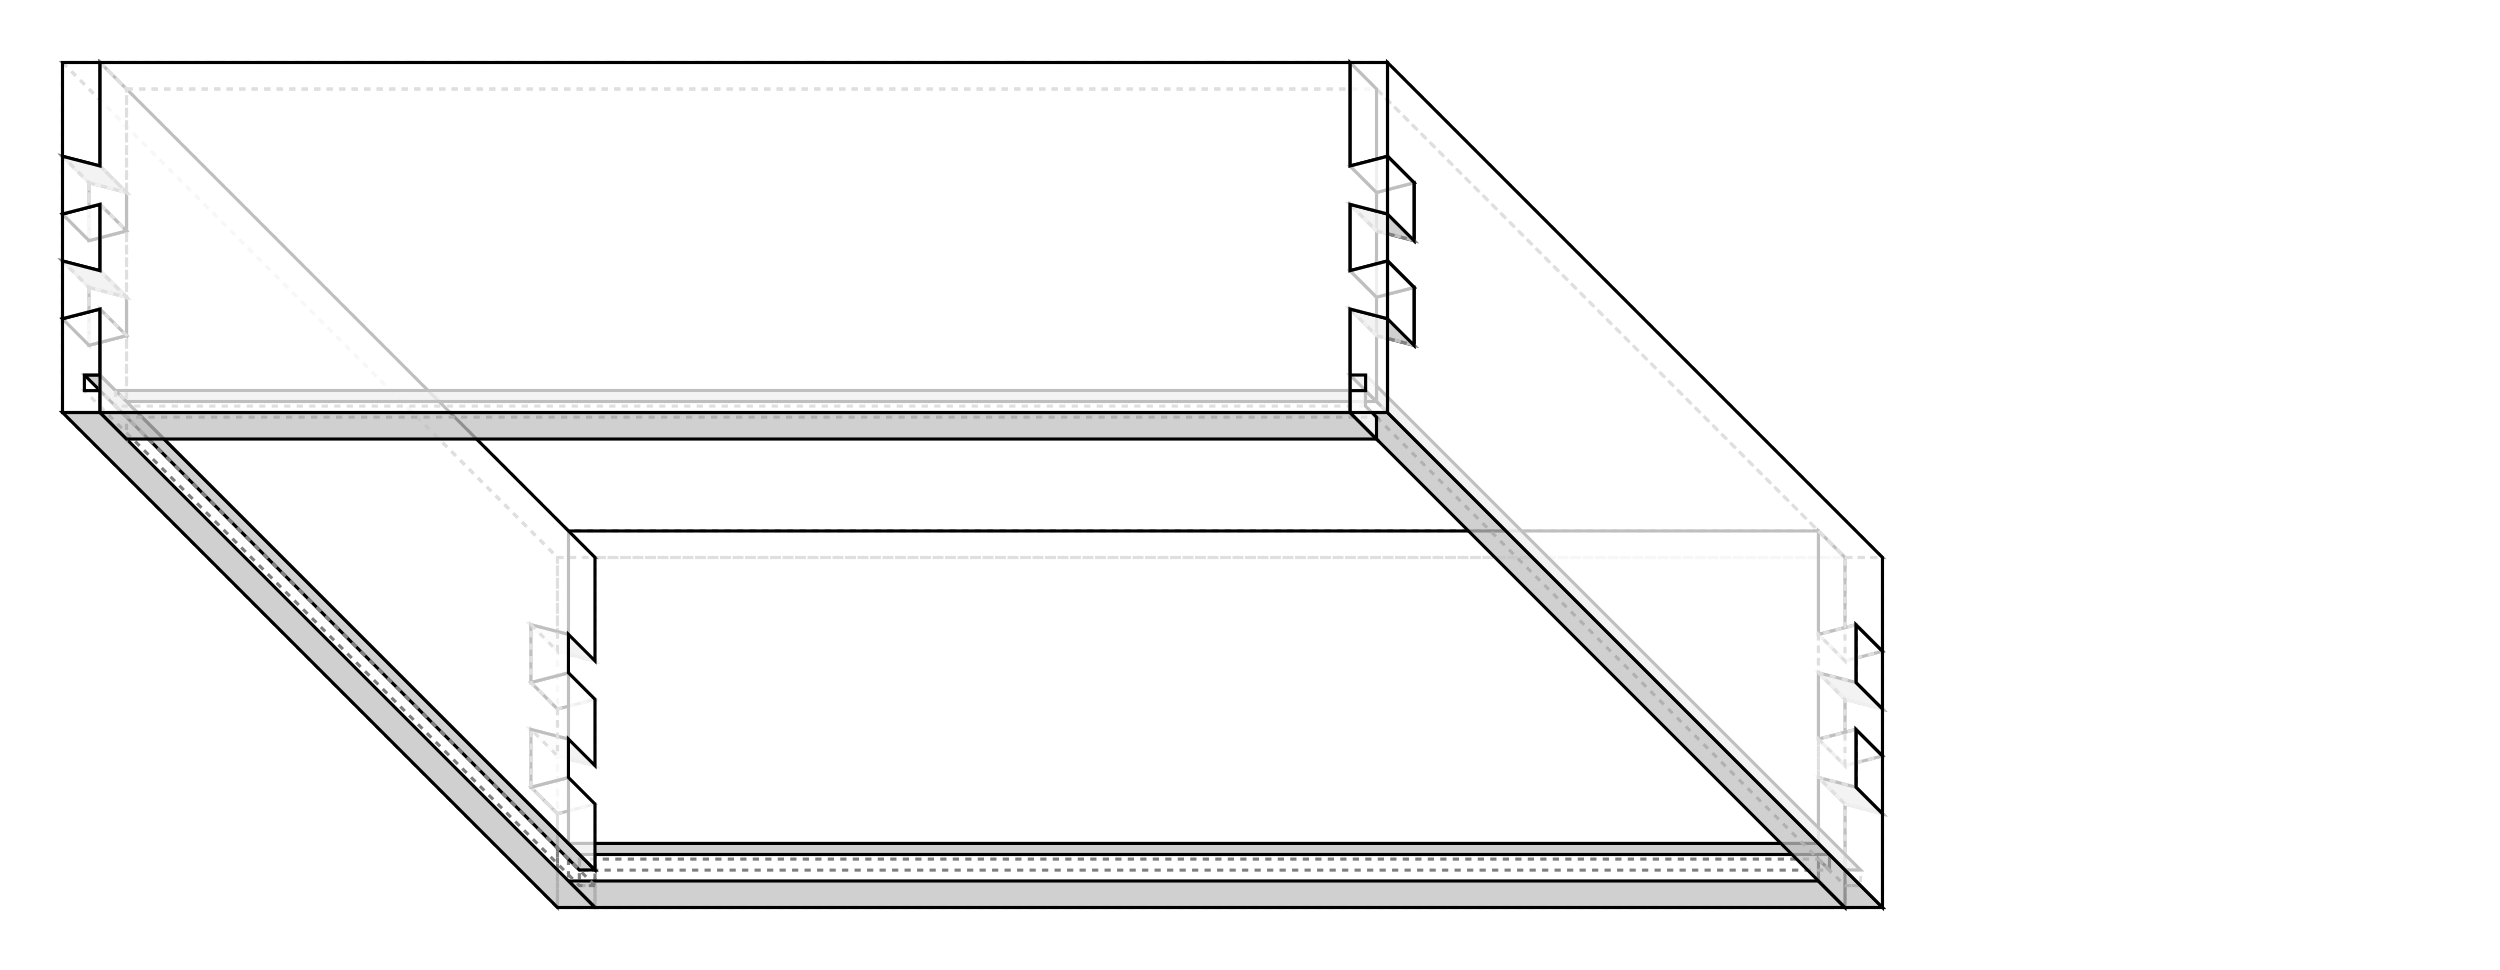
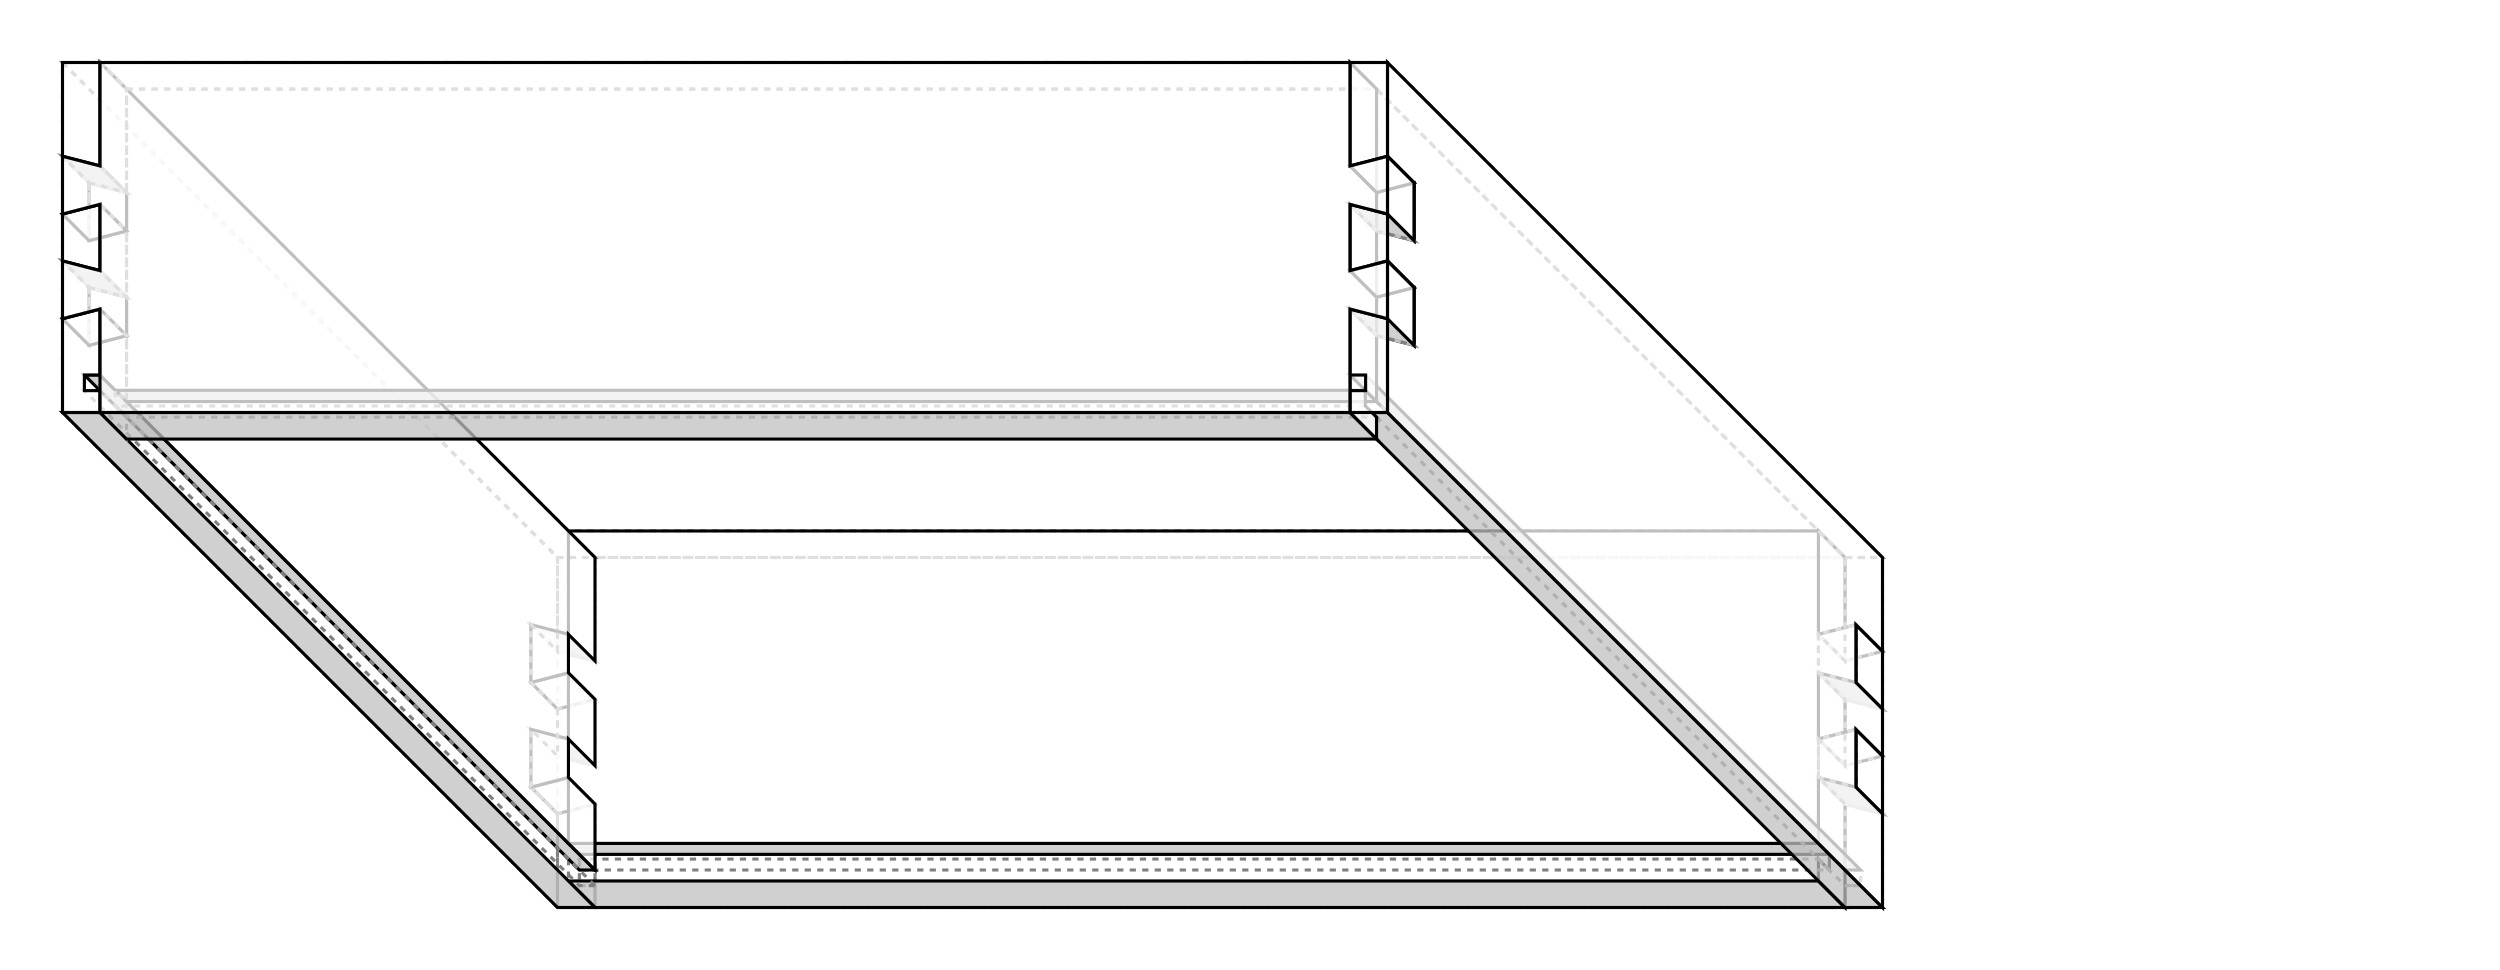
<svg xmlns="http://www.w3.org/2000/svg" width="1600" viewBox="0.0 0.0 800.0 310.4">
-   <polygon fill="none" stroke-width="1" stroke-dasharray="2" stroke="gray" points="178.392,208.405 190.392,211.505 190.392,178.392 178.392,178.392 178.392,208.405" />
-   <polygon fill="none" stroke-width="1" stroke-dasharray="2" stroke="gray" points="178.392,226.879 178.392,241.905 190.392,245.005 190.392,223.779 178.392,226.879" />
-   <polygon fill="none" stroke-width="1" stroke-dasharray="2" stroke="gray" points="178.392,260.379 178.392,290.392 190.392,290.392 190.392,283.392 185.392,283.392 185.392,278.392 190.392,278.392 190.392,257.279 178.392,260.379" />
-   <polygon fill="none" stroke-width="1" stroke-dasharray="2" stroke="gray" points="178.392,260.379 190.402,257.276 190.402,290.392 590.382,290.392 590.382,257.276 602.392,260.379 602.392,260.379 602.392,241.905 602.392,241.905 590.382,245.008 590.382,223.776 602.392,226.879 602.392,208.405 590.382,211.508 590.382,178.392 590.382,178.392 190.402,178.392 190.402,178.392 190.402,211.508 178.392,208.405 178.392,226.879 190.402,223.776 190.402,245.008 178.392,241.905 178.392,241.905 178.392,260.379" />
-   <polygon fill="none" stroke-width="1" stroke-dasharray="2" stroke="gray" points="590.392,211.505 602.392,208.405 602.392,178.392 590.392,178.392 590.392,211.505" />
-   <polygon fill="none" stroke-width="1" stroke-dasharray="2" stroke="gray" points="590.392,223.779 590.392,245.005 602.392,241.905 602.392,226.879 590.392,223.779" />
-   <polygon fill="none" stroke-width="1" stroke-dasharray="2" stroke="gray" points="590.392,257.279 590.392,278.392 595.392,278.392 595.392,283.392 590.392,283.392 590.392,290.392 602.392,290.392 602.392,260.379 590.392,257.279" />
-   <polygon fill="none" stroke-width="1" stroke-dasharray="2" stroke="gray" points="169.907,199.897 169.907,218.417 178.392,226.902 178.392,208.382 169.907,199.897" />
-   <polygon fill="none" stroke-width="1" stroke-dasharray="2" stroke="gray" points="169.907,233.397 169.907,251.917 178.392,260.402 178.392,241.882 169.907,233.397" />
-   <polygon fill="none" stroke-width="1" stroke-dasharray="2" stroke="gray" points="178.392,208.392 190.392,211.498 181.907,203.012 169.907,199.907" />
-   <polygon fill="rgba(192,192,192,0.75)" stroke-width="1" stroke-dasharray="" stroke="silver" points="178.392,208.392 169.907,199.907 181.907,203.012 190.392,211.498" />
-   <polygon fill="rgba(255,255,255,0.75)" stroke-width="1" stroke-dasharray="" stroke="black" points="169.907,218.407 181.907,215.301 190.392,223.786 178.392,226.892" />
-   <polygon fill="none" stroke-width="1" stroke-dasharray="2" stroke="gray" points="190.392,223.786 181.907,215.301 169.907,218.407 178.392,226.892" />
-   <polygon fill="none" stroke-width="1" stroke-dasharray="2" stroke="gray" points="178.392,241.892 190.392,244.998 181.907,236.512 169.907,233.407" />
-   <polygon fill="rgba(192,192,192,0.75)" stroke-width="1" stroke-dasharray="" stroke="silver" points="178.392,241.892 169.907,233.407 181.907,236.512 190.392,244.998" />
-   <polygon fill="rgba(255,255,255,0.75)" stroke-width="1" stroke-dasharray="" stroke="black" points="169.907,251.907 181.907,248.801 190.392,257.286 178.392,260.392" />
-   <polygon fill="none" stroke-width="1" stroke-dasharray="2" stroke="gray" points="190.392,257.286 181.907,248.801 169.907,251.907 178.392,260.392" />
-   <polygon fill="none" stroke-width="1" stroke-dasharray="2" stroke="gray" points="181.907,203.022 190.392,211.508 190.392,178.392 181.907,169.907 181.907,203.022" />
-   <polygon fill="none" stroke-width="1" stroke-dasharray="2" stroke="gray" points="181.907,215.291 181.907,236.522 190.392,245.008 190.392,223.776 181.907,215.291" />
-   <polygon fill="none" stroke-width="1" stroke-dasharray="2" stroke="gray" points="181.907,248.791 181.907,269.907 185.442,273.442 185.442,278.442 181.907,274.907 181.907,281.907 190.392,290.392 190.392,257.276 181.907,248.791" />
-   <polygon fill="none" stroke-width="1" stroke-dasharray="2" stroke="gray" points="190.402,178.392 590.382,178.392 590.382,178.392 581.897,169.907 181.917,169.907 190.402,178.392" />
-   <polygon fill="rgba(192,192,192,0.75)" stroke-width="1" stroke-dasharray="" stroke="black" points="190.402,290.392 181.917,281.907 581.897,281.907 590.382,290.392 590.382,290.392 190.402,290.392" />
-   <polygon fill="rgba(255,255,255,0.75)" stroke-width="1" stroke-dasharray="" stroke="black" points="590.392,211.508 581.907,203.022 581.907,169.907 590.392,178.392 590.392,211.508" />
-   <polygon fill="rgba(255,255,255,0.75)" stroke-width="1" stroke-dasharray="" stroke="black" points="590.392,223.776 590.392,245.008 581.907,236.522 581.907,215.291 590.392,223.776" />
-   <polygon fill="rgba(255,255,255,0.75)" stroke-width="1" stroke-dasharray="" stroke="black" points="590.392,257.276 590.392,290.392 581.907,281.907 581.907,274.907 585.442,278.442 585.442,273.442 581.907,269.907 581.907,248.791 590.392,257.276" />
-   <polygon fill="rgba(255,255,255,0.75)" stroke-width="1" stroke-dasharray="" stroke="black" points="590.392,211.498 581.907,203.012 593.907,199.907 602.392,208.392" />
-   <polygon fill="none" stroke-width="1" stroke-dasharray="2" stroke="gray" points="593.907,199.907 581.907,203.012 590.392,211.498 602.392,208.392" />
-   <polygon fill="none" stroke-width="1" stroke-dasharray="2" stroke="gray" points="602.392,226.892 593.907,218.407 581.907,215.301 590.392,223.786" />
-   <polygon fill="rgba(192,192,192,0.75)" stroke-width="1" stroke-dasharray="" stroke="silver" points="602.392,226.892 590.392,223.786 581.907,215.301 593.907,218.407" />
-   <polygon fill="rgba(255,255,255,0.75)" stroke-width="1" stroke-dasharray="" stroke="black" points="590.392,244.998 581.907,236.512 593.907,233.407 602.392,241.892" />
-   <polygon fill="none" stroke-width="1" stroke-dasharray="2" stroke="gray" points="593.907,233.407 581.907,236.512 590.392,244.998 602.392,241.892" />
-   <polygon fill="none" stroke-width="1" stroke-dasharray="2" stroke="gray" points="602.392,260.392 593.907,251.907 581.907,248.801 590.392,257.286" />
-   <polygon fill="rgba(192,192,192,0.75)" stroke-width="1" stroke-dasharray="" stroke="silver" points="602.392,260.392 590.392,257.286 581.907,248.801 593.907,251.907" />
-   <polygon fill="rgba(255,255,255,0.75)" stroke-width="1" stroke-dasharray="" stroke="black" points="602.392,208.382 602.392,226.902 593.907,218.417 593.907,199.897 602.392,208.382" />
-   <polygon fill="rgba(255,255,255,0.75)" stroke-width="1" stroke-dasharray="" stroke="black" points="602.392,241.882 602.392,260.402 593.907,251.917 593.907,233.397 602.392,241.882" />
-   <polygon fill="rgba(192,192,192,0.75)" stroke-width="1" stroke-dasharray="" stroke="black" points="185.452,273.442 181.917,269.907 581.897,269.907 585.432,273.442 585.432,273.442 185.452,273.442" />
-   <polygon fill="none" stroke-width="1" stroke-dasharray="2" stroke="gray" points="185.452,278.442 585.432,278.442 585.432,278.442 581.897,274.907 181.917,274.907 185.452,278.442" />
-   <polygon fill="none" stroke-width="1" stroke-dasharray="2" stroke="gray" points="169.907,199.899 169.907,218.414 181.907,215.313 181.907,203 169.907,199.899" />
-   <polygon fill="none" stroke-width="1" stroke-dasharray="2" stroke="gray" points="169.907,233.399 169.907,251.914 181.907,248.813 181.907,236.5 169.907,233.399" />
-   <polygon fill="rgba(255,255,255,0.75)" stroke-width="1" stroke-dasharray="" stroke="black" points="181.917,269.907 181.917,248.791 169.907,251.894 169.907,233.419 181.917,236.522 181.917,215.291 169.907,218.394 169.907,218.394 169.907,199.919 169.907,199.919 181.917,203.022 181.917,169.907 581.897,169.907 581.897,203.022 593.907,199.919 593.907,199.919 593.907,218.394 593.907,218.394 581.897,215.291 581.897,236.522 593.907,233.419 593.907,251.894 581.897,248.791 581.897,269.907 581.897,269.907 181.917,269.907" />
-   <polygon fill="none" stroke-width="1" stroke-dasharray="2" stroke="gray" points="581.907,203 581.907,215.313 593.907,218.414 593.907,199.899 581.907,203" />
-   <polygon fill="none" stroke-width="1" stroke-dasharray="2" stroke="gray" points="581.907,236.5 581.907,248.813 593.907,251.914 593.907,233.399 581.907,236.5" />
-   <polygon fill="none" stroke-width="1" stroke-dasharray="2" stroke="gray" points="20,102.01 20,132 178.392,290.392 178.392,260.402 169.9,251.91 169.9,233.39 178.392,241.882 178.392,241.882 178.392,226.902 178.392,226.902 169.9,218.41 169.9,199.89 178.392,208.382 178.392,178.392 20,20 20,49.99 20,49.99 28.492,58.482 28.492,77.002 20,68.51 20,83.49 28.492,91.982 28.492,110.502 20,102.01" />
-   <polygon fill="none" stroke-width="1" stroke-dasharray="2" stroke="gray" points="190.392,178.392 32,20 20,20 178.392,178.392" />
-   <polygon fill="rgba(192,192,192,0.75)" stroke-width="1" stroke-dasharray="" stroke="black" points="178.392,290.392 20,132 32,132 190.392,290.392" />
-   <polygon fill="rgba(192,192,192,0.75)" stroke-width="1" stroke-dasharray="" stroke="black" points="185.392,278.392 27,120 32,120 190.392,278.392" />
-   <polygon fill="none" stroke-width="1" stroke-dasharray="2" stroke="gray" points="190.392,283.392 32,125 27,125 185.392,283.392" />
-   <polygon fill="rgba(255,255,255,0.75)" stroke-width="1" stroke-dasharray="" stroke="black" points="32,86.596 32,65.404 32,65.404 40.492,73.897 40.492,61.588 32,53.096 32,20 190.392,178.392 190.392,211.488 190.392,211.488 181.9,202.995 181.9,215.304 190.392,223.796 190.392,244.988 181.9,236.495 181.9,248.804 190.392,257.296 190.392,257.296 190.392,278.392 32,120 32,98.904 40.492,107.397 40.492,95.088 32,86.596" />
-   <polygon fill="none" stroke-width="1" stroke-dasharray="2" stroke="gray" points="590.392,244.988 590.392,223.796 590.392,223.796 581.9,215.304 581.9,202.995 590.392,211.488 590.392,178.392 432.0,20.0 432.0,53.096 432.0,53.096 440.492,61.588 440.492,73.897 432.0,65.404 432.0,86.596 440.492,95.088 440.492,107.397 432.0,98.904 432.0,98.904 432.0,120.0 590.392,278.392 590.392,257.296 581.9,248.804 581.9,236.495 590.392,244.988" />
-   <polygon fill="rgba(192,192,192,0.75)" stroke-width="1" stroke-dasharray="" stroke="black" points="437.0,120.0 595.392,278.392 590.392,278.392 432.0,120.0" />
-   <polygon fill="none" stroke-width="1" stroke-dasharray="2" stroke="gray" points="432.0,125.0 590.392,283.392 595.392,283.392 437.0,125.0" />
-   <polygon fill="none" stroke-width="1" stroke-dasharray="2" stroke="gray" points="432.0,20.0 590.392,178.392 602.392,178.392 444.0,20.0" />
-   <polygon fill="rgba(192,192,192,0.75)" stroke-width="1" stroke-dasharray="" stroke="black" points="444.0,132.0 602.392,290.392 590.392,290.392 432.0,132.0" />
-   <polygon fill="rgba(255,255,255,0.75)" stroke-width="1" stroke-dasharray="" stroke="black" points="602.392,260.402 602.392,290.392 444.0,132.0 444.0,102.01 452.492,110.502 452.492,91.982 444.0,83.49 444.0,83.49 444.0,68.51 444.0,68.51 452.492,77.002 452.492,58.482 444.0,49.99 444.0,20.0 602.392,178.392 602.392,208.382 602.392,208.382 593.9,199.89 593.9,218.41 602.392,226.902 602.392,241.882 593.9,233.39 593.9,251.91 602.392,260.402" />
-   <polygon fill="rgba(255,255,255,0.75)" stroke-width="1" stroke-dasharray="" stroke="black" points="40.485,61.579 40.485,73.892 28.485,76.993 28.485,58.478 40.485,61.579" />
-   <polygon fill="rgba(255,255,255,0.75)" stroke-width="1" stroke-dasharray="" stroke="black" points="40.485,95.079 40.485,107.392 28.485,110.493 28.485,91.978 40.485,95.079" />
-   <polygon fill="none" stroke-width="1" stroke-dasharray="2" stroke="gray" points="440.475,128.485 440.475,107.369 452.485,110.473 452.485,91.998 440.475,95.101 440.475,73.869 452.485,76.973 452.485,76.973 452.485,58.498 452.485,58.498 440.475,61.601 440.475,28.485 40.495,28.485 40.495,61.601 28.485,58.498 28.485,58.498 28.485,76.973 28.485,76.973 40.495,73.869 40.495,95.101 28.485,91.998 28.485,110.473 40.495,107.369 40.495,128.485 40.495,128.485 440.475,128.485" />
-   <polygon fill="rgba(255,255,255,0.75)" stroke-width="1" stroke-dasharray="" stroke="black" points="452.485,58.478 452.485,76.993 440.485,73.892 440.485,61.579 452.485,58.478" />
-   <polygon fill="rgba(255,255,255,0.75)" stroke-width="1" stroke-dasharray="" stroke="black" points="452.485,91.978 452.485,110.493 440.485,107.392 440.485,95.079 452.485,91.978" />
-   <polygon fill="rgba(192,192,192,0.75)" stroke-width="1" stroke-dasharray="" stroke="black" points="436.94,124.95 440.475,128.485 40.495,128.485 36.96,124.95 36.96,124.95 436.94,124.95" />
-   <polygon fill="none" stroke-width="1" stroke-dasharray="2" stroke="gray" points="436.94,129.95 36.96,129.95 36.96,129.95 40.495,133.485 440.475,133.485 436.94,129.95" />
-   <polygon fill="rgba(192,192,192,0.75)" stroke-width="1" stroke-dasharray="" stroke="silver" points="32,53.106 40.485,61.591 28.485,58.485 20,50" />
-   <polygon fill="none" stroke-width="1" stroke-dasharray="2" stroke="gray" points="20,68.5 28.485,76.985 40.485,73.879 32,65.394" />
-   <polygon fill="rgba(192,192,192,0.75)" stroke-width="1" stroke-dasharray="" stroke="silver" points="32,86.606 40.485,95.091 28.485,91.985 20,83.5" />
-   <polygon fill="none" stroke-width="1" stroke-dasharray="2" stroke="gray" points="20,102 28.485,110.485 40.485,107.379 32,98.894" />
-   <polygon fill="none" stroke-width="1" stroke-dasharray="2" stroke="gray" points="20.0,49.99 20.0,68.51 28.485,76.995 28.485,58.475 20.0,49.99" />
-   <polygon fill="none" stroke-width="1" stroke-dasharray="2" stroke="gray" points="20.0,83.49 20.0,102.01 28.485,110.495 28.485,91.975 20.0,83.49" />
-   <polygon fill="none" stroke-width="1" stroke-dasharray="2" stroke="gray" points="28.485,58.485 40.485,61.591 32.0,53.106 20.0,50.0" />
-   <polygon fill="rgba(255,255,255,0.75)" stroke-width="1" stroke-dasharray="" stroke="black" points="20.0,68.5 32.0,65.394 40.485,73.879 28.485,76.985" />
-   <polygon fill="none" stroke-width="1" stroke-dasharray="2" stroke="gray" points="28.485,91.985 40.485,95.091 32.0,86.606 20.0,83.5" />
-   <polygon fill="rgba(255,255,255,0.75)" stroke-width="1" stroke-dasharray="" stroke="black" points="20.0,102.0 32.0,98.894 40.485,107.379 28.485,110.485" />
-   <polygon fill="none" stroke-width="1" stroke-dasharray="2" stroke="gray" points="32.0,53.116 40.485,61.601 40.485,28.485 32.0,20.0 32.0,53.116" />
-   <polygon fill="none" stroke-width="1" stroke-dasharray="2" stroke="gray" points="32.0,65.384 32.0,86.616 40.485,95.101 40.485,73.869 32.0,65.384" />
-   <polygon fill="none" stroke-width="1" stroke-dasharray="2" stroke="gray" points="32.0,98.884 32.0,132.0 40.485,140.485 40.485,133.485 36.95,129.95 36.95,124.95 40.485,128.485 40.485,107.369 32.0,98.884" />
-   <polygon fill="none" stroke-width="1" stroke-dasharray="2" stroke="gray" points="431.99,20.0 32.01,20.0 32.01,20.0 40.495,28.485 440.475,28.485 431.99,20.0" />
-   <polygon fill="rgba(192,192,192,0.75)" stroke-width="1" stroke-dasharray="" stroke="black" points="431.99,132.0 440.475,140.485 40.495,140.485 32.01,132.0 32.01,132.0 431.99,132.0" />
-   <polygon fill="rgba(255,255,255,0.75)" stroke-width="1" stroke-dasharray="" stroke="black" points="440.485,61.601 432.0,53.116 432.0,20.0 440.485,28.485 440.485,61.601" />
-   <polygon fill="rgba(255,255,255,0.75)" stroke-width="1" stroke-dasharray="" stroke="black" points="440.485,73.869 440.485,95.101 432.0,86.616 432.0,65.384 440.485,73.869" />
-   <polygon fill="rgba(255,255,255,0.75)" stroke-width="1" stroke-dasharray="" stroke="black" points="440.485,107.369 440.485,128.485 436.95,124.95 436.95,129.95 440.485,133.485 440.485,140.485 432.0,132.0 432.0,98.884 440.485,107.369" />
-   <polygon fill="none" stroke-width="1" stroke-dasharray="2" stroke="gray" points="444.0,50.0 432.0,53.106 440.485,61.591 452.485,58.485" />
-   <polygon fill="rgba(255,255,255,0.75)" stroke-width="1" stroke-dasharray="" stroke="black" points="444.0,50.0 452.485,58.485 440.485,61.591 432.0,53.106" />
-   <polygon fill="rgba(192,192,192,0.75)" stroke-width="1" stroke-dasharray="" stroke="silver" points="452.485,76.985 440.485,73.879 432.0,65.394 444.0,68.5" />
-   <polygon fill="none" stroke-width="1" stroke-dasharray="2" stroke="gray" points="432.0,65.394 440.485,73.879 452.485,76.985 444.0,68.5" />
-   <polygon fill="none" stroke-width="1" stroke-dasharray="2" stroke="gray" points="444.0,83.5 432.0,86.606 440.485,95.091 452.485,91.985" />
-   <polygon fill="rgba(255,255,255,0.75)" stroke-width="1" stroke-dasharray="" stroke="black" points="444.0,83.5 452.485,91.985 440.485,95.091 432.0,86.606" />
-   <polygon fill="rgba(192,192,192,0.75)" stroke-width="1" stroke-dasharray="" stroke="silver" points="452.485,110.485 440.485,107.379 432.0,98.894 444.0,102.0" />
-   <polygon fill="none" stroke-width="1" stroke-dasharray="2" stroke="gray" points="432.0,98.894 440.485,107.379 452.485,110.485 444.0,102.0" />
-   <polygon fill="rgba(255,255,255,0.75)" stroke-width="1" stroke-dasharray="" stroke="black" points="452.485,58.475 452.485,76.995 444.0,68.51 444.0,49.99 452.485,58.475" />
-   <polygon fill="rgba(255,255,255,0.75)" stroke-width="1" stroke-dasharray="" stroke="black" points="452.485,91.975 452.485,110.495 444.0,102.01 444.0,83.49 452.485,91.975" />
-   <polygon fill="rgba(255,255,255,0.75)" stroke-width="1" stroke-dasharray="" stroke="black" points="32,53.113 20,50.013 20,20 32,20 32,53.113" />
-   <polygon fill="rgba(255,255,255,0.75)" stroke-width="1" stroke-dasharray="" stroke="black" points="32,65.387 32,86.613 20,83.513 20,68.487 32,65.387" />
-   <polygon fill="rgba(255,255,255,0.75)" stroke-width="1" stroke-dasharray="" stroke="black" points="32,98.887 32,120 27,120 27,125 32,125 32,132 20,132 20,101.987 32,98.887" />
-   <polygon fill="rgba(255,255,255,0.75)" stroke-width="1" stroke-dasharray="" stroke="black" points="444.0,50.013 432.0,53.113 432.0,20.0 444.0,20.0 444.0,50.013" />
-   <polygon fill="rgba(255,255,255,0.75)" stroke-width="1" stroke-dasharray="" stroke="black" points="444.0,68.487 444.0,83.513 432.0,86.613 432.0,65.387 444.0,68.487" />
-   <polygon fill="rgba(255,255,255,0.75)" stroke-width="1" stroke-dasharray="" stroke="black" points="444.0,101.987 444.0,132.0 432.0,132.0 432.0,125.0 437.0,125.0 437.0,120.0 432.0,120.0 432.0,98.887 444.0,101.987" />
-   <polygon fill="rgba(255,255,255,0.75)" stroke-width="1" stroke-dasharray="" stroke="black" points="444.0,101.987 431.99,98.884 431.99,132.0 32.01,132.0 32.01,98.884 20.0,101.987 20.0,101.987 20.0,83.513 20.0,83.513 32.01,86.616 32.01,65.384 20.0,68.487 20.0,50.013 32.01,53.116 32.01,20.0 32.01,20.0 431.99,20.0 431.99,20.0 431.99,53.116 444.0,50.013 444.0,68.487 431.99,65.384 431.99,86.616 444.0,83.513 444.0,83.513 444.0,101.987" />
+   <polygon fill="none" stroke-width="1" stroke-dasharray="2" stroke="gray" points="178.4,208.4 190.4,211.5 190.4,178.4 178.4,178.4 178.4,208.4" />
+   <polygon fill="none" stroke-width="1" stroke-dasharray="2" stroke="gray" points="178.4,226.9 178.4,241.9 190.4,245.0 190.4,223.8 178.4,226.9" />
+   <polygon fill="none" stroke-width="1" stroke-dasharray="2" stroke="gray" points="178.4,260.4 178.4,290.4 190.4,290.4 190.4,283.4 185.4,283.4 185.4,278.4 190.4,278.4 190.4,257.3 178.4,260.4" />
+   <polygon fill="none" stroke-width="1" stroke-dasharray="2" stroke="gray" points="178.4,260.4 190.4,257.3 190.4,290.4 590.4,290.4 590.4,257.3 602.4,260.4 602.4,260.4 602.4,241.9 602.4,241.9 590.4,245.0 590.4,223.8 602.4,226.9 602.4,208.4 590.4,211.5 590.4,178.4 590.4,178.4 190.4,178.4 190.4,178.4 190.4,211.5 178.4,208.4 178.4,226.9 190.4,223.8 190.4,245.0 178.4,241.9 178.4,241.9 178.4,260.4" />
+   <polygon fill="none" stroke-width="1" stroke-dasharray="2" stroke="gray" points="590.4,211.5 602.4,208.4 602.4,178.4 590.4,178.4 590.4,211.5" />
+   <polygon fill="none" stroke-width="1" stroke-dasharray="2" stroke="gray" points="590.4,223.8 590.4,245.0 602.4,241.9 602.4,226.9 590.4,223.8" />
+   <polygon fill="none" stroke-width="1" stroke-dasharray="2" stroke="gray" points="590.4,257.3 590.4,278.4 595.4,278.4 595.4,283.4 590.4,283.4 590.4,290.4 602.4,290.4 602.4,260.4 590.4,257.3" />
+   <polygon fill="none" stroke-width="1" stroke-dasharray="2" stroke="gray" points="169.9,199.9 169.9,218.4 178.4,226.9 178.4,208.4 169.9,199.9" />
+   <polygon fill="none" stroke-width="1" stroke-dasharray="2" stroke="gray" points="169.9,233.4 169.9,251.9 178.4,260.4 178.4,241.9 169.9,233.4" />
+   <polygon fill="none" stroke-width="1" stroke-dasharray="2" stroke="gray" points="178.4,208.4 190.4,211.5 181.9,203.0 169.9,199.9" />
+   <polygon fill="rgba(192,192,192,0.75)" stroke-width="1" stroke-dasharray="" stroke="silver" points="178.4,208.4 169.9,199.9 181.9,203.0 190.4,211.5" />
+   <polygon fill="rgba(255,255,255,0.75)" stroke-width="1" stroke-dasharray="" stroke="black" points="169.9,218.4 181.9,215.3 190.4,223.8 178.4,226.9" />
+   <polygon fill="none" stroke-width="1" stroke-dasharray="2" stroke="gray" points="190.4,223.8 181.9,215.3 169.9,218.4 178.4,226.9" />
+   <polygon fill="none" stroke-width="1" stroke-dasharray="2" stroke="gray" points="178.4,241.9 190.4,245.0 181.9,236.5 169.9,233.4" />
+   <polygon fill="rgba(192,192,192,0.75)" stroke-width="1" stroke-dasharray="" stroke="silver" points="178.4,241.9 169.9,233.4 181.9,236.5 190.4,245.0" />
+   <polygon fill="rgba(255,255,255,0.75)" stroke-width="1" stroke-dasharray="" stroke="black" points="169.9,251.9 181.9,248.8 190.4,257.3 178.4,260.4" />
+   <polygon fill="none" stroke-width="1" stroke-dasharray="2" stroke="gray" points="190.4,257.3 181.9,248.8 169.9,251.9 178.4,260.4" />
+   <polygon fill="none" stroke-width="1" stroke-dasharray="2" stroke="gray" points="181.9,203.0 190.4,211.5 190.4,178.4 181.9,169.9 181.9,203.0" />
+   <polygon fill="none" stroke-width="1" stroke-dasharray="2" stroke="gray" points="181.9,215.3 181.9,236.5 190.4,245.0 190.4,223.8 181.9,215.3" />
+   <polygon fill="none" stroke-width="1" stroke-dasharray="2" stroke="gray" points="181.9,248.8 181.9,269.9 185.4,273.4 185.4,278.4 181.9,274.9 181.9,281.9 190.4,290.4 190.4,257.3 181.9,248.8" />
+   <polygon fill="none" stroke-width="1" stroke-dasharray="2" stroke="gray" points="190.4,178.4 590.4,178.4 590.4,178.4 581.9,169.9 181.9,169.9 190.4,178.4" />
+   <polygon fill="rgba(192,192,192,0.75)" stroke-width="1" stroke-dasharray="" stroke="black" points="190.4,290.4 181.9,281.9 581.9,281.9 590.4,290.4 590.4,290.4 190.4,290.4" />
+   <polygon fill="rgba(255,255,255,0.75)" stroke-width="1" stroke-dasharray="" stroke="black" points="590.4,211.5 581.9,203.0 581.9,169.9 590.4,178.4 590.4,211.5" />
+   <polygon fill="rgba(255,255,255,0.75)" stroke-width="1" stroke-dasharray="" stroke="black" points="590.4,223.8 590.4,245.0 581.9,236.5 581.9,215.3 590.4,223.8" />
+   <polygon fill="rgba(255,255,255,0.75)" stroke-width="1" stroke-dasharray="" stroke="black" points="590.4,257.3 590.4,290.4 581.9,281.9 581.9,274.9 585.4,278.4 585.4,273.4 581.9,269.9 581.9,248.8 590.4,257.3" />
+   <polygon fill="rgba(255,255,255,0.75)" stroke-width="1" stroke-dasharray="" stroke="black" points="590.4,211.5 581.9,203.0 593.9,199.9 602.4,208.4" />
+   <polygon fill="none" stroke-width="1" stroke-dasharray="2" stroke="gray" points="593.9,199.9 581.9,203.0 590.4,211.5 602.4,208.4" />
+   <polygon fill="none" stroke-width="1" stroke-dasharray="2" stroke="gray" points="602.4,226.9 593.9,218.4 581.9,215.3 590.4,223.8" />
+   <polygon fill="rgba(192,192,192,0.75)" stroke-width="1" stroke-dasharray="" stroke="silver" points="602.4,226.9 590.4,223.8 581.9,215.3 593.9,218.4" />
+   <polygon fill="rgba(255,255,255,0.75)" stroke-width="1" stroke-dasharray="" stroke="black" points="590.4,245.0 581.9,236.5 593.9,233.4 602.4,241.9" />
+   <polygon fill="none" stroke-width="1" stroke-dasharray="2" stroke="gray" points="593.9,233.4 581.9,236.5 590.4,245.0 602.4,241.9" />
+   <polygon fill="none" stroke-width="1" stroke-dasharray="2" stroke="gray" points="602.4,260.4 593.9,251.9 581.9,248.8 590.4,257.3" />
+   <polygon fill="rgba(192,192,192,0.75)" stroke-width="1" stroke-dasharray="" stroke="silver" points="602.4,260.4 590.4,257.3 581.9,248.8 593.9,251.9" />
+   <polygon fill="rgba(255,255,255,0.75)" stroke-width="1" stroke-dasharray="" stroke="black" points="602.4,208.4 602.4,226.9 593.9,218.4 593.9,199.9 602.4,208.4" />
+   <polygon fill="rgba(255,255,255,0.75)" stroke-width="1" stroke-dasharray="" stroke="black" points="602.4,241.9 602.4,260.4 593.9,251.9 593.9,233.4 602.4,241.9" />
+   <polygon fill="rgba(192,192,192,0.75)" stroke-width="1" stroke-dasharray="" stroke="black" points="185.5,273.4 181.9,269.9 581.9,269.9 585.4,273.4 585.4,273.4 185.5,273.4" />
+   <polygon fill="none" stroke-width="1" stroke-dasharray="2" stroke="gray" points="185.5,278.4 585.4,278.4 585.4,278.4 581.9,274.9 181.9,274.9 185.5,278.4" />
+   <polygon fill="none" stroke-width="1" stroke-dasharray="2" stroke="gray" points="169.9,199.9 169.9,218.4 181.9,215.3 181.9,203.0 169.9,199.9" />
+   <polygon fill="none" stroke-width="1" stroke-dasharray="2" stroke="gray" points="169.9,233.4 169.9,251.9 181.9,248.8 181.9,236.5 169.9,233.4" />
+   <polygon fill="rgba(255,255,255,0.75)" stroke-width="1" stroke-dasharray="" stroke="black" points="181.9,269.9 181.9,248.8 169.9,251.9 169.9,233.4 181.9,236.5 181.9,215.3 169.9,218.4 169.9,218.4 169.9,199.9 169.9,199.9 181.9,203.0 181.9,169.9 581.9,169.9 581.9,203.0 593.9,199.9 593.9,199.9 593.9,218.4 593.9,218.4 581.9,215.3 581.9,236.5 593.9,233.4 593.9,251.9 581.9,248.8 581.9,269.9 581.9,269.9 181.9,269.9" />
+   <polygon fill="none" stroke-width="1" stroke-dasharray="2" stroke="gray" points="581.9,203.0 581.9,215.3 593.9,218.4 593.9,199.9 581.9,203.0" />
+   <polygon fill="none" stroke-width="1" stroke-dasharray="2" stroke="gray" points="581.9,236.5 581.9,248.8 593.9,251.9 593.9,233.4 581.9,236.5" />
+   <polygon fill="none" stroke-width="1" stroke-dasharray="2" stroke="gray" points="20.0,102.0 20.0,132.0 178.4,290.4 178.4,260.4 169.9,251.9 169.9,233.4 178.4,241.9 178.4,241.9 178.4,226.9 178.4,226.9 169.9,218.4 169.9,199.9 178.4,208.4 178.4,178.4 20.0,20.0 20.0,50.0 20.0,50.0 28.5,58.5 28.5,77.0 20.0,68.5 20.0,83.5 28.5,92.0 28.5,110.5 20.0,102.0" />
+   <polygon fill="none" stroke-width="1" stroke-dasharray="2" stroke="gray" points="190.4,178.4 32.0,20.0 20.0,20.0 178.4,178.4" />
+   <polygon fill="rgba(192,192,192,0.75)" stroke-width="1" stroke-dasharray="" stroke="black" points="178.4,290.4 20.0,132.0 32.0,132.0 190.4,290.4" />
+   <polygon fill="rgba(192,192,192,0.75)" stroke-width="1" stroke-dasharray="" stroke="black" points="185.4,278.4 27.0,120.0 32.0,120.0 190.4,278.4" />
+   <polygon fill="none" stroke-width="1" stroke-dasharray="2" stroke="gray" points="190.4,283.4 32.0,125.0 27.0,125.0 185.4,283.4" />
+   <polygon fill="rgba(255,255,255,0.75)" stroke-width="1" stroke-dasharray="" stroke="black" points="32.0,86.6 32.0,65.4 32.0,65.4 40.5,73.9 40.5,61.6 32.0,53.1 32.0,20.0 190.4,178.4 190.4,211.5 190.4,211.5 181.9,203.0 181.9,215.3 190.4,223.8 190.4,245.0 181.9,236.5 181.9,248.8 190.4,257.3 190.4,257.3 190.4,278.4 32.0,120.0 32.0,98.9 40.5,107.4 40.5,95.1 32.0,86.6" />
+   <polygon fill="none" stroke-width="1" stroke-dasharray="2" stroke="gray" points="590.4,245.0 590.4,223.8 590.4,223.8 581.9,215.3 581.9,203.0 590.4,211.5 590.4,178.4 432.0,20.0 432.0,53.1 432.0,53.1 440.5,61.6 440.5,73.9 432.0,65.4 432.0,86.6 440.5,95.1 440.5,107.4 432.0,98.9 432.0,98.9 432.0,120.0 590.4,278.4 590.4,257.3 581.9,248.8 581.9,236.5 590.4,245.0" />
+   <polygon fill="rgba(192,192,192,0.75)" stroke-width="1" stroke-dasharray="" stroke="black" points="437.0,120.0 595.4,278.4 590.4,278.4 432.0,120.0" />
+   <polygon fill="none" stroke-width="1" stroke-dasharray="2" stroke="gray" points="432.0,125.0 590.4,283.4 595.4,283.4 437.0,125.0" />
+   <polygon fill="none" stroke-width="1" stroke-dasharray="2" stroke="gray" points="432.0,20.0 590.4,178.4 602.4,178.4 444.0,20.0" />
+   <polygon fill="rgba(192,192,192,0.75)" stroke-width="1" stroke-dasharray="" stroke="black" points="444.0,132.0 602.4,290.4 590.4,290.4 432.0,132.0" />
+   <polygon fill="rgba(255,255,255,0.75)" stroke-width="1" stroke-dasharray="" stroke="black" points="602.4,260.4 602.4,290.4 444.0,132.0 444.0,102.0 452.5,110.5 452.5,92.0 444.0,83.5 444.0,83.5 444.0,68.5 444.0,68.5 452.5,77.0 452.5,58.5 444.0,50.0 444.0,20.0 602.4,178.4 602.4,208.4 602.4,208.4 593.9,199.9 593.9,218.4 602.4,226.9 602.4,241.9 593.9,233.4 593.9,251.9 602.4,260.4" />
+   <polygon fill="rgba(255,255,255,0.75)" stroke-width="1" stroke-dasharray="" stroke="black" points="40.5,61.6 40.5,73.9 28.5,77.0 28.5,58.5 40.5,61.6" />
+   <polygon fill="rgba(255,255,255,0.75)" stroke-width="1" stroke-dasharray="" stroke="black" points="40.5,95.1 40.5,107.4 28.5,110.5 28.5,92.0 40.5,95.1" />
+   <polygon fill="none" stroke-width="1" stroke-dasharray="2" stroke="gray" points="440.5,128.5 440.5,107.4 452.5,110.5 452.5,92.0 440.5,95.1 440.5,73.9 452.5,77.0 452.5,77.0 452.5,58.5 452.5,58.5 440.5,61.6 440.5,28.5 40.5,28.5 40.5,61.6 28.5,58.5 28.5,58.5 28.5,77.0 28.5,77.0 40.5,73.9 40.5,95.1 28.5,92.0 28.5,110.5 40.5,107.4 40.5,128.5 40.5,128.5 440.5,128.5" />
+   <polygon fill="rgba(255,255,255,0.75)" stroke-width="1" stroke-dasharray="" stroke="black" points="452.5,58.5 452.5,77.0 440.5,73.9 440.5,61.6 452.5,58.5" />
+   <polygon fill="rgba(255,255,255,0.75)" stroke-width="1" stroke-dasharray="" stroke="black" points="452.5,92.0 452.5,110.5 440.5,107.4 440.5,95.1 452.5,92.0" />
+   <polygon fill="rgba(192,192,192,0.75)" stroke-width="1" stroke-dasharray="" stroke="black" points="436.9,124.9 440.5,128.5 40.5,128.5 37.0,124.9 37.0,124.9 436.9,124.9" />
+   <polygon fill="none" stroke-width="1" stroke-dasharray="2" stroke="gray" points="436.9,129.9 37.0,129.9 37.0,129.9 40.5,133.5 440.5,133.5 436.9,129.9" />
+   <polygon fill="rgba(192,192,192,0.75)" stroke-width="1" stroke-dasharray="" stroke="silver" points="32.0,53.1 40.5,61.6 28.5,58.5 20.0,50.0" />
+   <polygon fill="none" stroke-width="1" stroke-dasharray="2" stroke="gray" points="20.0,68.5 28.5,77.0 40.5,73.9 32.0,65.4" />
+   <polygon fill="rgba(192,192,192,0.75)" stroke-width="1" stroke-dasharray="" stroke="silver" points="32.0,86.6 40.5,95.1 28.5,92.0 20.0,83.5" />
+   <polygon fill="none" stroke-width="1" stroke-dasharray="2" stroke="gray" points="20.0,102.0 28.5,110.5 40.5,107.4 32.0,98.9" />
+   <polygon fill="none" stroke-width="1" stroke-dasharray="2" stroke="gray" points="20.0,50.0 20.0,68.5 28.5,77.0 28.5,58.5 20.0,50.0" />
+   <polygon fill="none" stroke-width="1" stroke-dasharray="2" stroke="gray" points="20.0,83.5 20.0,102.0 28.5,110.5 28.5,92.0 20.0,83.5" />
+   <polygon fill="none" stroke-width="1" stroke-dasharray="2" stroke="gray" points="28.5,58.5 40.5,61.6 32.0,53.1 20.0,50.0" />
+   <polygon fill="rgba(255,255,255,0.75)" stroke-width="1" stroke-dasharray="" stroke="black" points="20.0,68.5 32.0,65.4 40.5,73.9 28.5,77.0" />
+   <polygon fill="none" stroke-width="1" stroke-dasharray="2" stroke="gray" points="28.5,92.0 40.5,95.1 32.0,86.6 20.0,83.5" />
+   <polygon fill="rgba(255,255,255,0.75)" stroke-width="1" stroke-dasharray="" stroke="black" points="20.0,102.0 32.0,98.9 40.5,107.4 28.5,110.5" />
+   <polygon fill="none" stroke-width="1" stroke-dasharray="2" stroke="gray" points="32.0,53.1 40.5,61.6 40.5,28.5 32.0,20.0 32.0,53.1" />
+   <polygon fill="none" stroke-width="1" stroke-dasharray="2" stroke="gray" points="32.0,65.4 32.0,86.6 40.5,95.1 40.5,73.9 32.0,65.4" />
+   <polygon fill="none" stroke-width="1" stroke-dasharray="2" stroke="gray" points="32.0,98.9 32.0,132.0 40.5,140.5 40.5,133.5 36.9,129.9 36.9,124.9 40.5,128.5 40.5,107.4 32.0,98.9" />
+   <polygon fill="none" stroke-width="1" stroke-dasharray="2" stroke="gray" points="432.0,20.0 32.0,20.0 32.0,20.0 40.5,28.5 440.5,28.5 432.0,20.0" />
+   <polygon fill="rgba(192,192,192,0.75)" stroke-width="1" stroke-dasharray="" stroke="black" points="432.0,132.0 440.5,140.5 40.5,140.5 32.0,132.0 32.0,132.0 432.0,132.0" />
+   <polygon fill="rgba(255,255,255,0.75)" stroke-width="1" stroke-dasharray="" stroke="black" points="440.5,61.6 432.0,53.1 432.0,20.0 440.5,28.5 440.5,61.6" />
+   <polygon fill="rgba(255,255,255,0.75)" stroke-width="1" stroke-dasharray="" stroke="black" points="440.5,73.9 440.5,95.1 432.0,86.6 432.0,65.4 440.5,73.9" />
+   <polygon fill="rgba(255,255,255,0.75)" stroke-width="1" stroke-dasharray="" stroke="black" points="440.5,107.4 440.5,128.5 436.9,124.9 436.9,129.9 440.5,133.5 440.5,140.5 432.0,132.0 432.0,98.9 440.5,107.4" />
+   <polygon fill="none" stroke-width="1" stroke-dasharray="2" stroke="gray" points="444.0,50.0 432.0,53.1 440.5,61.6 452.5,58.5" />
+   <polygon fill="rgba(255,255,255,0.75)" stroke-width="1" stroke-dasharray="" stroke="black" points="444.0,50.0 452.5,58.5 440.5,61.6 432.0,53.1" />
+   <polygon fill="rgba(192,192,192,0.75)" stroke-width="1" stroke-dasharray="" stroke="silver" points="452.5,77.0 440.5,73.9 432.0,65.4 444.0,68.5" />
+   <polygon fill="none" stroke-width="1" stroke-dasharray="2" stroke="gray" points="432.0,65.4 440.5,73.9 452.5,77.0 444.0,68.5" />
+   <polygon fill="none" stroke-width="1" stroke-dasharray="2" stroke="gray" points="444.0,83.5 432.0,86.6 440.5,95.1 452.5,92.0" />
+   <polygon fill="rgba(255,255,255,0.75)" stroke-width="1" stroke-dasharray="" stroke="black" points="444.0,83.5 452.5,92.0 440.5,95.1 432.0,86.6" />
+   <polygon fill="rgba(192,192,192,0.75)" stroke-width="1" stroke-dasharray="" stroke="silver" points="452.5,110.5 440.5,107.4 432.0,98.9 444.0,102.0" />
+   <polygon fill="none" stroke-width="1" stroke-dasharray="2" stroke="gray" points="432.0,98.9 440.5,107.4 452.5,110.5 444.0,102.0" />
+   <polygon fill="rgba(255,255,255,0.75)" stroke-width="1" stroke-dasharray="" stroke="black" points="452.5,58.5 452.5,77.0 444.0,68.5 444.0,50.0 452.5,58.5" />
+   <polygon fill="rgba(255,255,255,0.75)" stroke-width="1" stroke-dasharray="" stroke="black" points="452.5,92.0 452.5,110.5 444.0,102.0 444.0,83.5 452.5,92.0" />
+   <polygon fill="rgba(255,255,255,0.75)" stroke-width="1" stroke-dasharray="" stroke="black" points="32.0,53.1 20.0,50.0 20.0,20.0 32.0,20.0 32.0,53.1" />
+   <polygon fill="rgba(255,255,255,0.75)" stroke-width="1" stroke-dasharray="" stroke="black" points="32.0,65.4 32.0,86.6 20.0,83.5 20.0,68.5 32.0,65.4" />
+   <polygon fill="rgba(255,255,255,0.75)" stroke-width="1" stroke-dasharray="" stroke="black" points="32.0,98.9 32.0,120.0 27.0,120.0 27.0,125.0 32.0,125.0 32.0,132.0 20.0,132.0 20.0,102.0 32.0,98.9" />
+   <polygon fill="rgba(255,255,255,0.75)" stroke-width="1" stroke-dasharray="" stroke="black" points="444.0,50.0 432.0,53.1 432.0,20.0 444.0,20.0 444.0,50.0" />
+   <polygon fill="rgba(255,255,255,0.75)" stroke-width="1" stroke-dasharray="" stroke="black" points="444.0,68.5 444.0,83.5 432.0,86.6 432.0,65.4 444.0,68.5" />
+   <polygon fill="rgba(255,255,255,0.75)" stroke-width="1" stroke-dasharray="" stroke="black" points="444.0,102.0 444.0,132.0 432.0,132.0 432.0,125.0 437.0,125.0 437.0,120.0 432.0,120.0 432.0,98.9 444.0,102.0" />
+   <polygon fill="rgba(255,255,255,0.75)" stroke-width="1" stroke-dasharray="" stroke="black" points="444.0,102.0 432.0,98.9 432.0,132.0 32.0,132.0 32.0,98.9 20.0,102.0 20.0,102.0 20.0,83.5 20.0,83.5 32.0,86.6 32.0,65.4 20.0,68.5 20.0,50.0 32.0,53.1 32.0,20.0 32.0,20.0 432.0,20.0 432.0,20.0 432.0,53.1 444.0,50.0 444.0,68.5 432.0,65.4 432.0,86.6 444.0,83.5 444.0,83.5 444.0,102.0" />
</svg>
